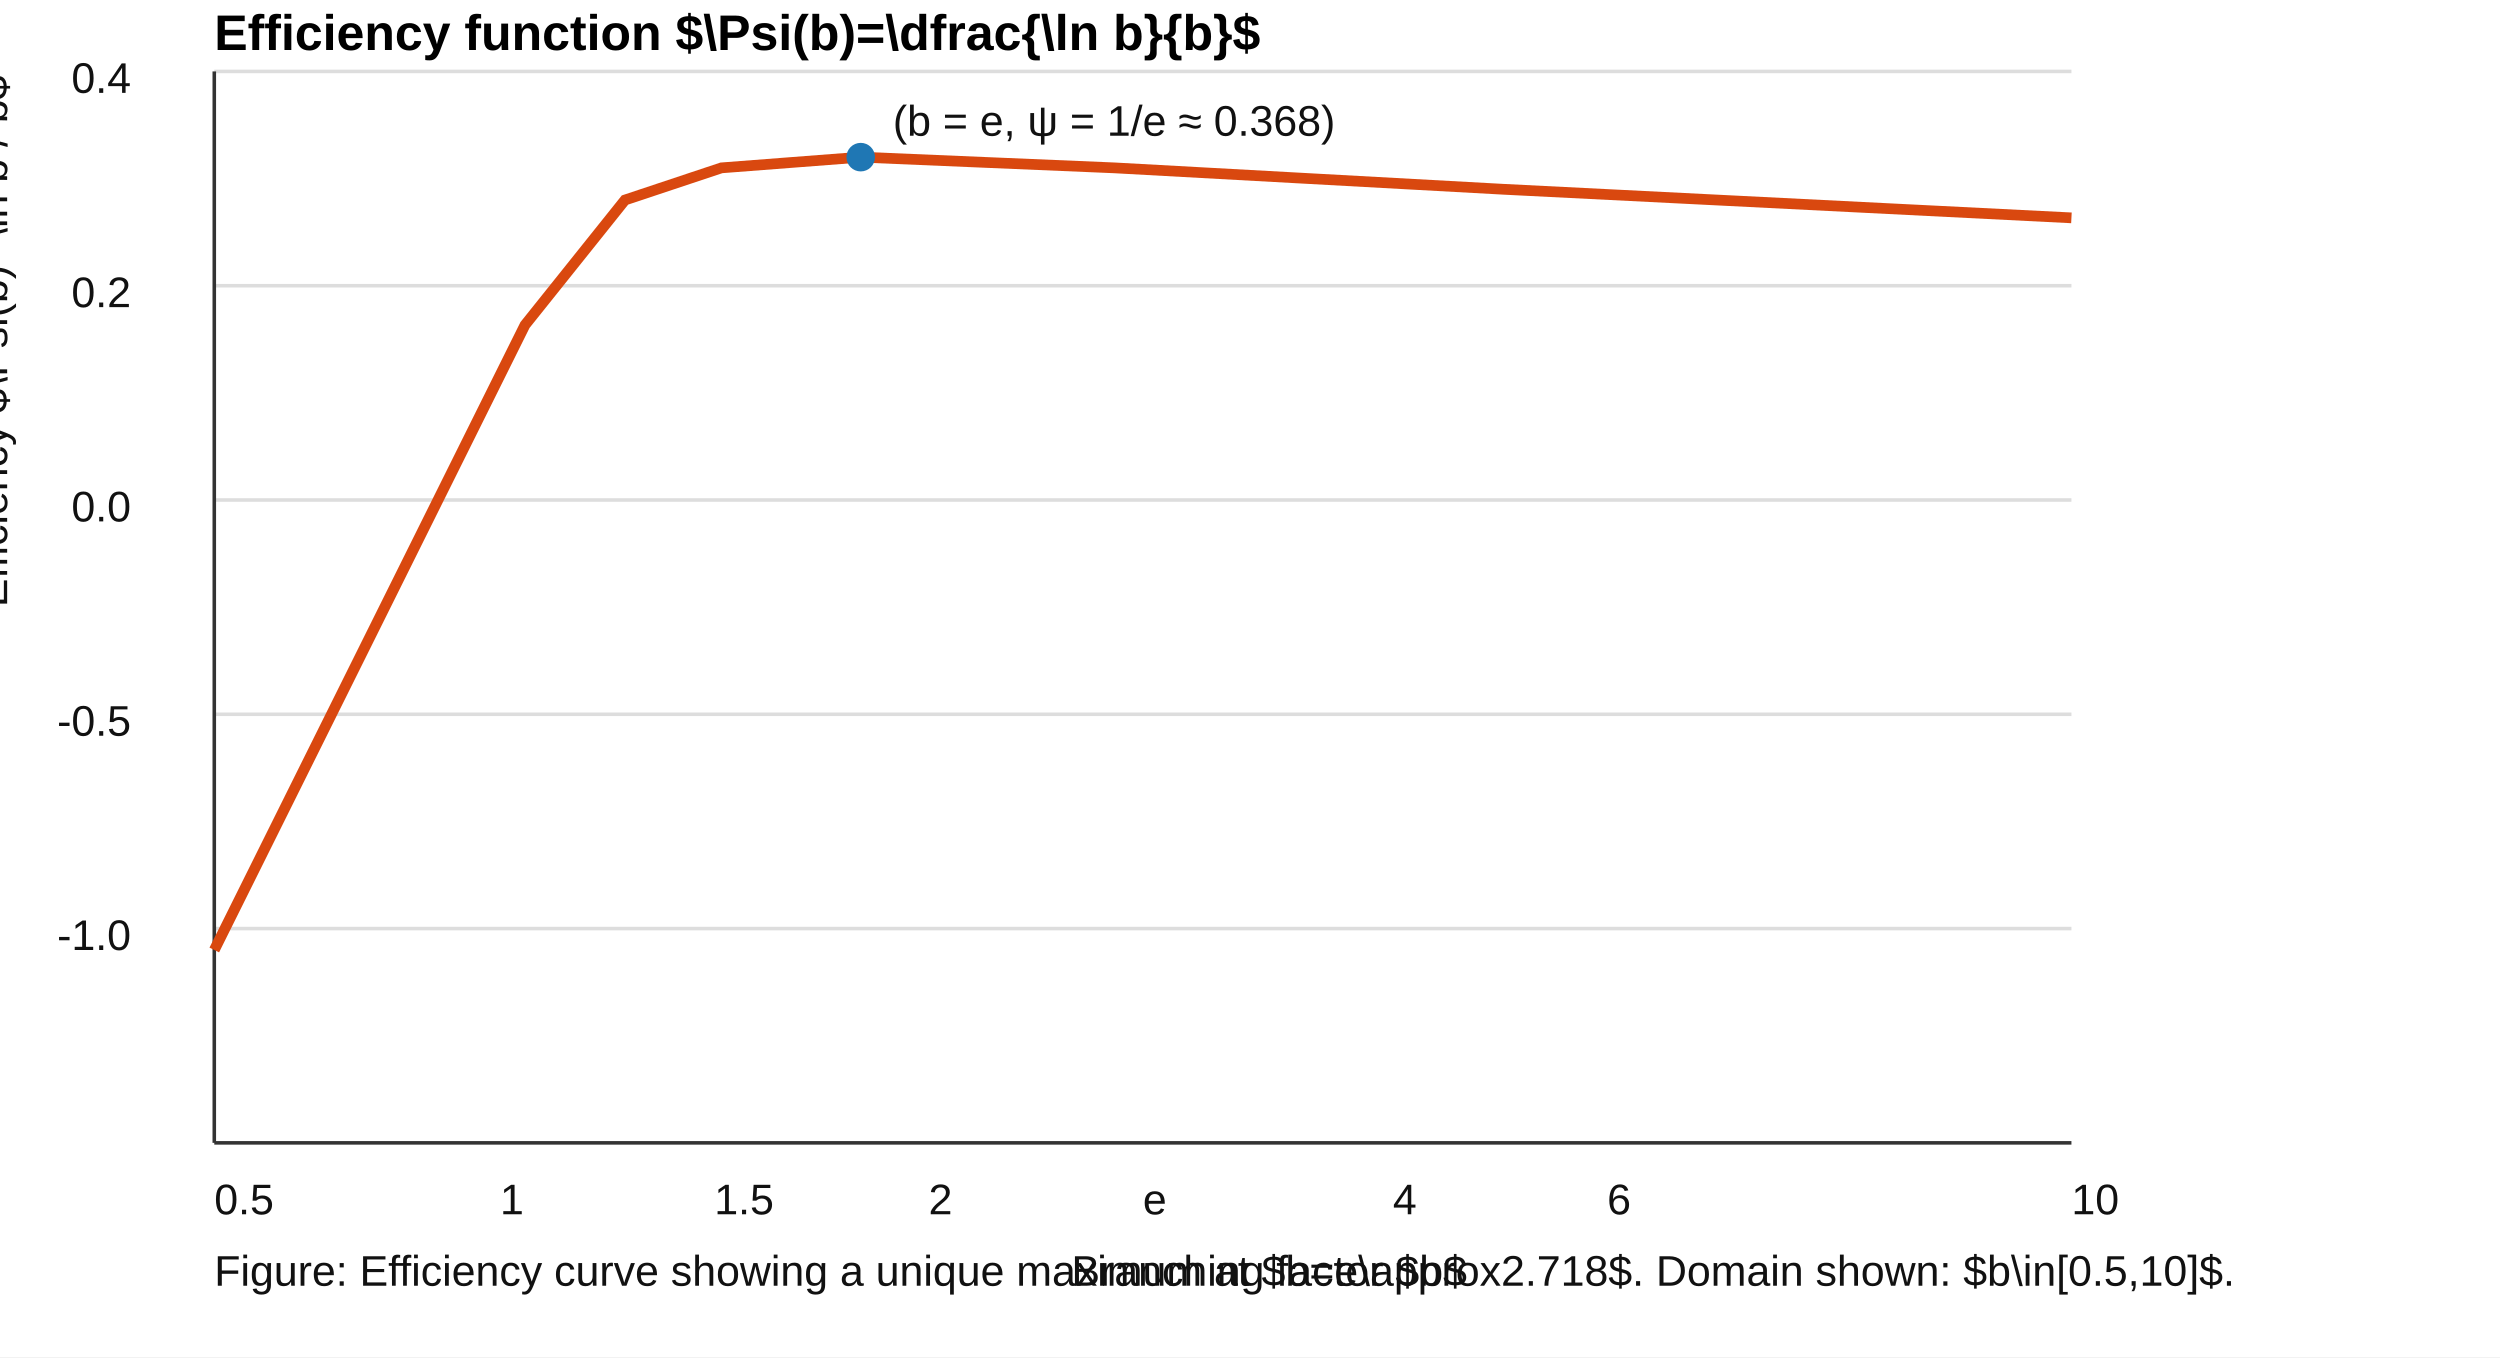
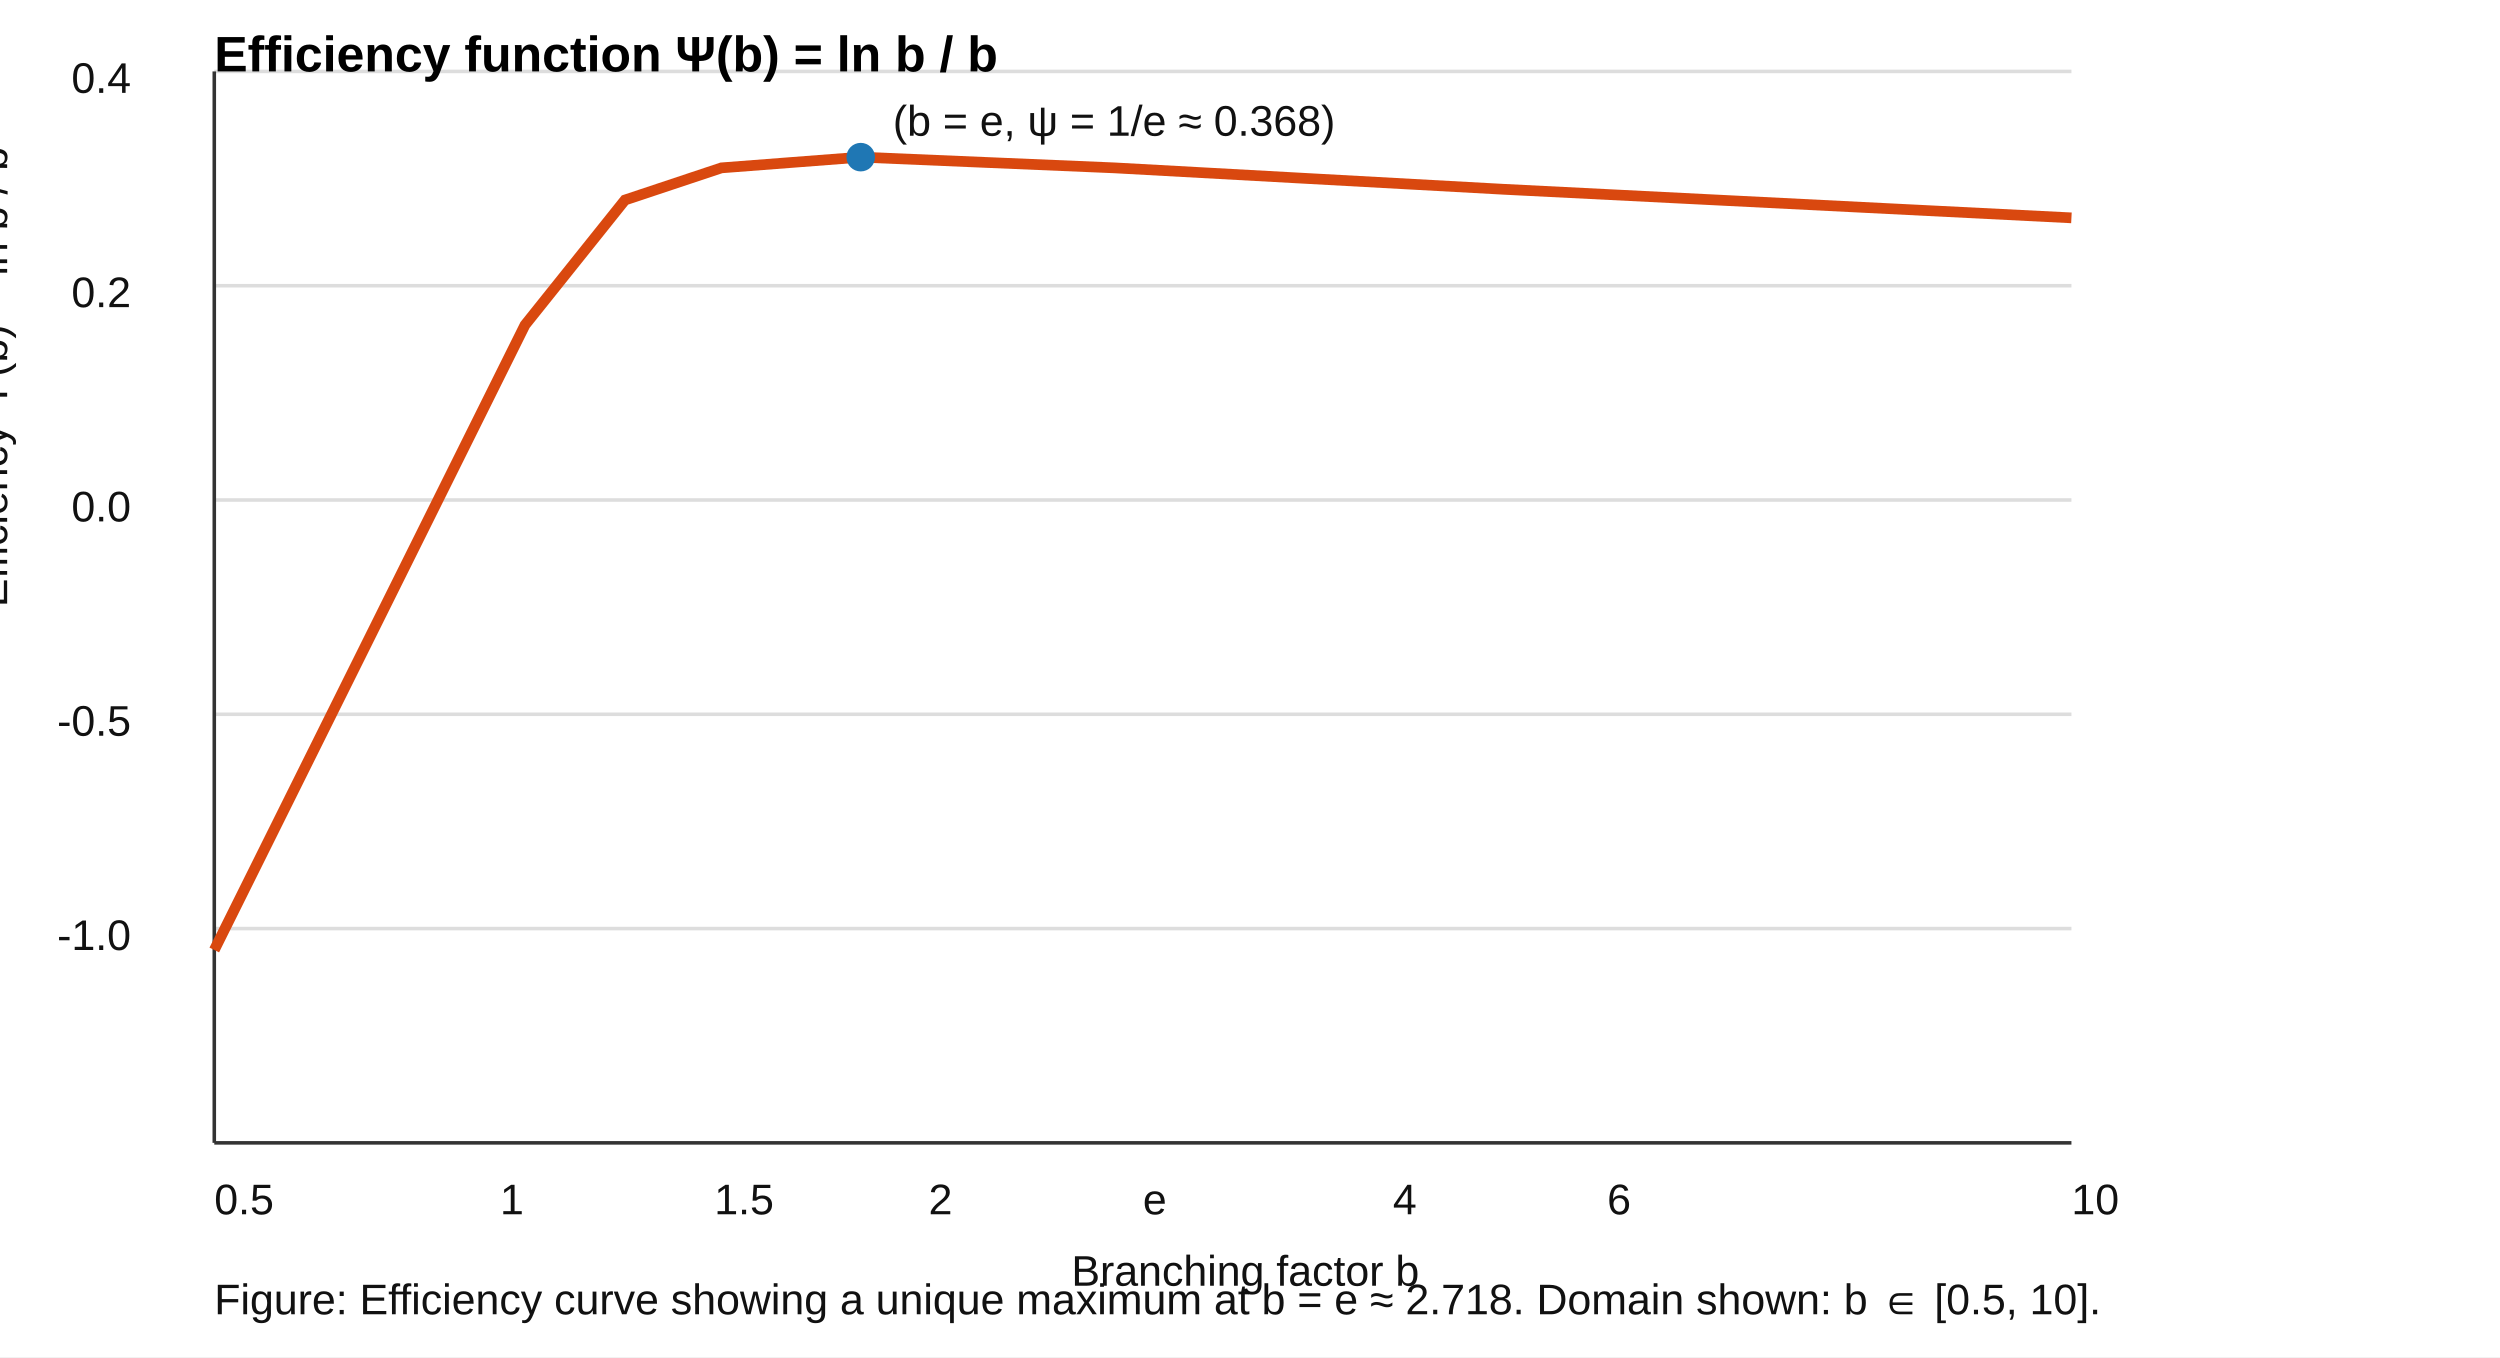
<svg xmlns="http://www.w3.org/2000/svg" width="700" height="380" viewBox="0 0 700 380">
  <style>
    .axis { stroke: #333; stroke-width:1; }
    .grid { stroke: #ddd; stroke-width:1; }
    .curve { fill:none; stroke:#d9480f; stroke-width:3; }
    .point { fill:#1f77b4; }
    .label { font-family: Arial, Helvetica, sans-serif; font-size:12px; fill:#111; }
    .title { font-family: Arial; font-size:14px; font-weight:bold; }
  </style>
  <rect x="0" y="0" width="700" height="380" fill="white" />
  <g transform="translate(60,20)">
    <rect width="520" height="300" fill="none" stroke="none" />
    <g class="grid">
      <line x1="0" y1="0" x2="520" y2="0" />
      <line x1="0" y1="60" x2="520" y2="60" />
      <line x1="0" y1="120" x2="520" y2="120" />
      <line x1="0" y1="180" x2="520" y2="180" />
      <line x1="0" y1="240" x2="520" y2="240" />
    </g>
    <g class="label">
      <text x="-40" y="6">0.4</text>
      <text x="-40" y="66">0.2</text>
      <text x="-40" y="126">0.0</text>
      <text x="-44" y="186">-0.5</text>
      <text x="-44" y="246">-1.0</text>
    </g>
    <g class="label">
      <text x="0" y="320">0.5</text>
      <text x="80" y="320">1</text>
      <text x="140" y="320">1.5</text>
      <text x="200" y="320">2</text>
      <text x="260" y="320">e</text>
      <text x="330" y="320">4</text>
      <text x="390" y="320">6</text>
      <text x="520" y="320">10</text>
    </g>
    <line class="axis" x1="0" y1="0" x2="0" y2="300" />
    <line class="axis" x1="0" y1="300" x2="520" y2="300" />
    <polyline class="curve" points="       0,246       87,71       115,36       142,27       181,24       252,27       361,33       520,41     " />
    <circle class="point" cx="181" cy="24" r="4" />
    <text class="label" x="190" y="18">(b = e, ψ = 1/e ≈ 0.368)</text>
-     <text class="label" x="240" y="340">Branching factor $b$</text>
-     <text class="label" transform="translate(-58,150) rotate(-90)">Efficiency $\Psi(b)=\ln b / b$</text>
+     <text class="label" x="240" y="340">Branching factor b</text>
+     <text class="label" transform="translate(-58,150) rotate(-90)">Efficiency Ψ(b) = ln b / b</text>
  </g>
-   <text x="60" y="14" class="title">Efficiency function $\Psi(b)=\dfrac{\ln b}{b}$</text>
-   <text x="60" y="360" class="label">Figure: Efficiency curve showing a unique maximum at $b=e\approx2.718$. Domain shown: $b\in[0.5,10]$.</text>
+   <text x="60" y="20" class="title">Efficiency function Ψ(b) = ln b / b</text>
+   <text x="60" y="368" class="label">Figure: Efficiency curve showing a unique maximum at b = e ≈ 2.718. Domain shown: b ∈ [0.5, 10].</text>
</svg>
